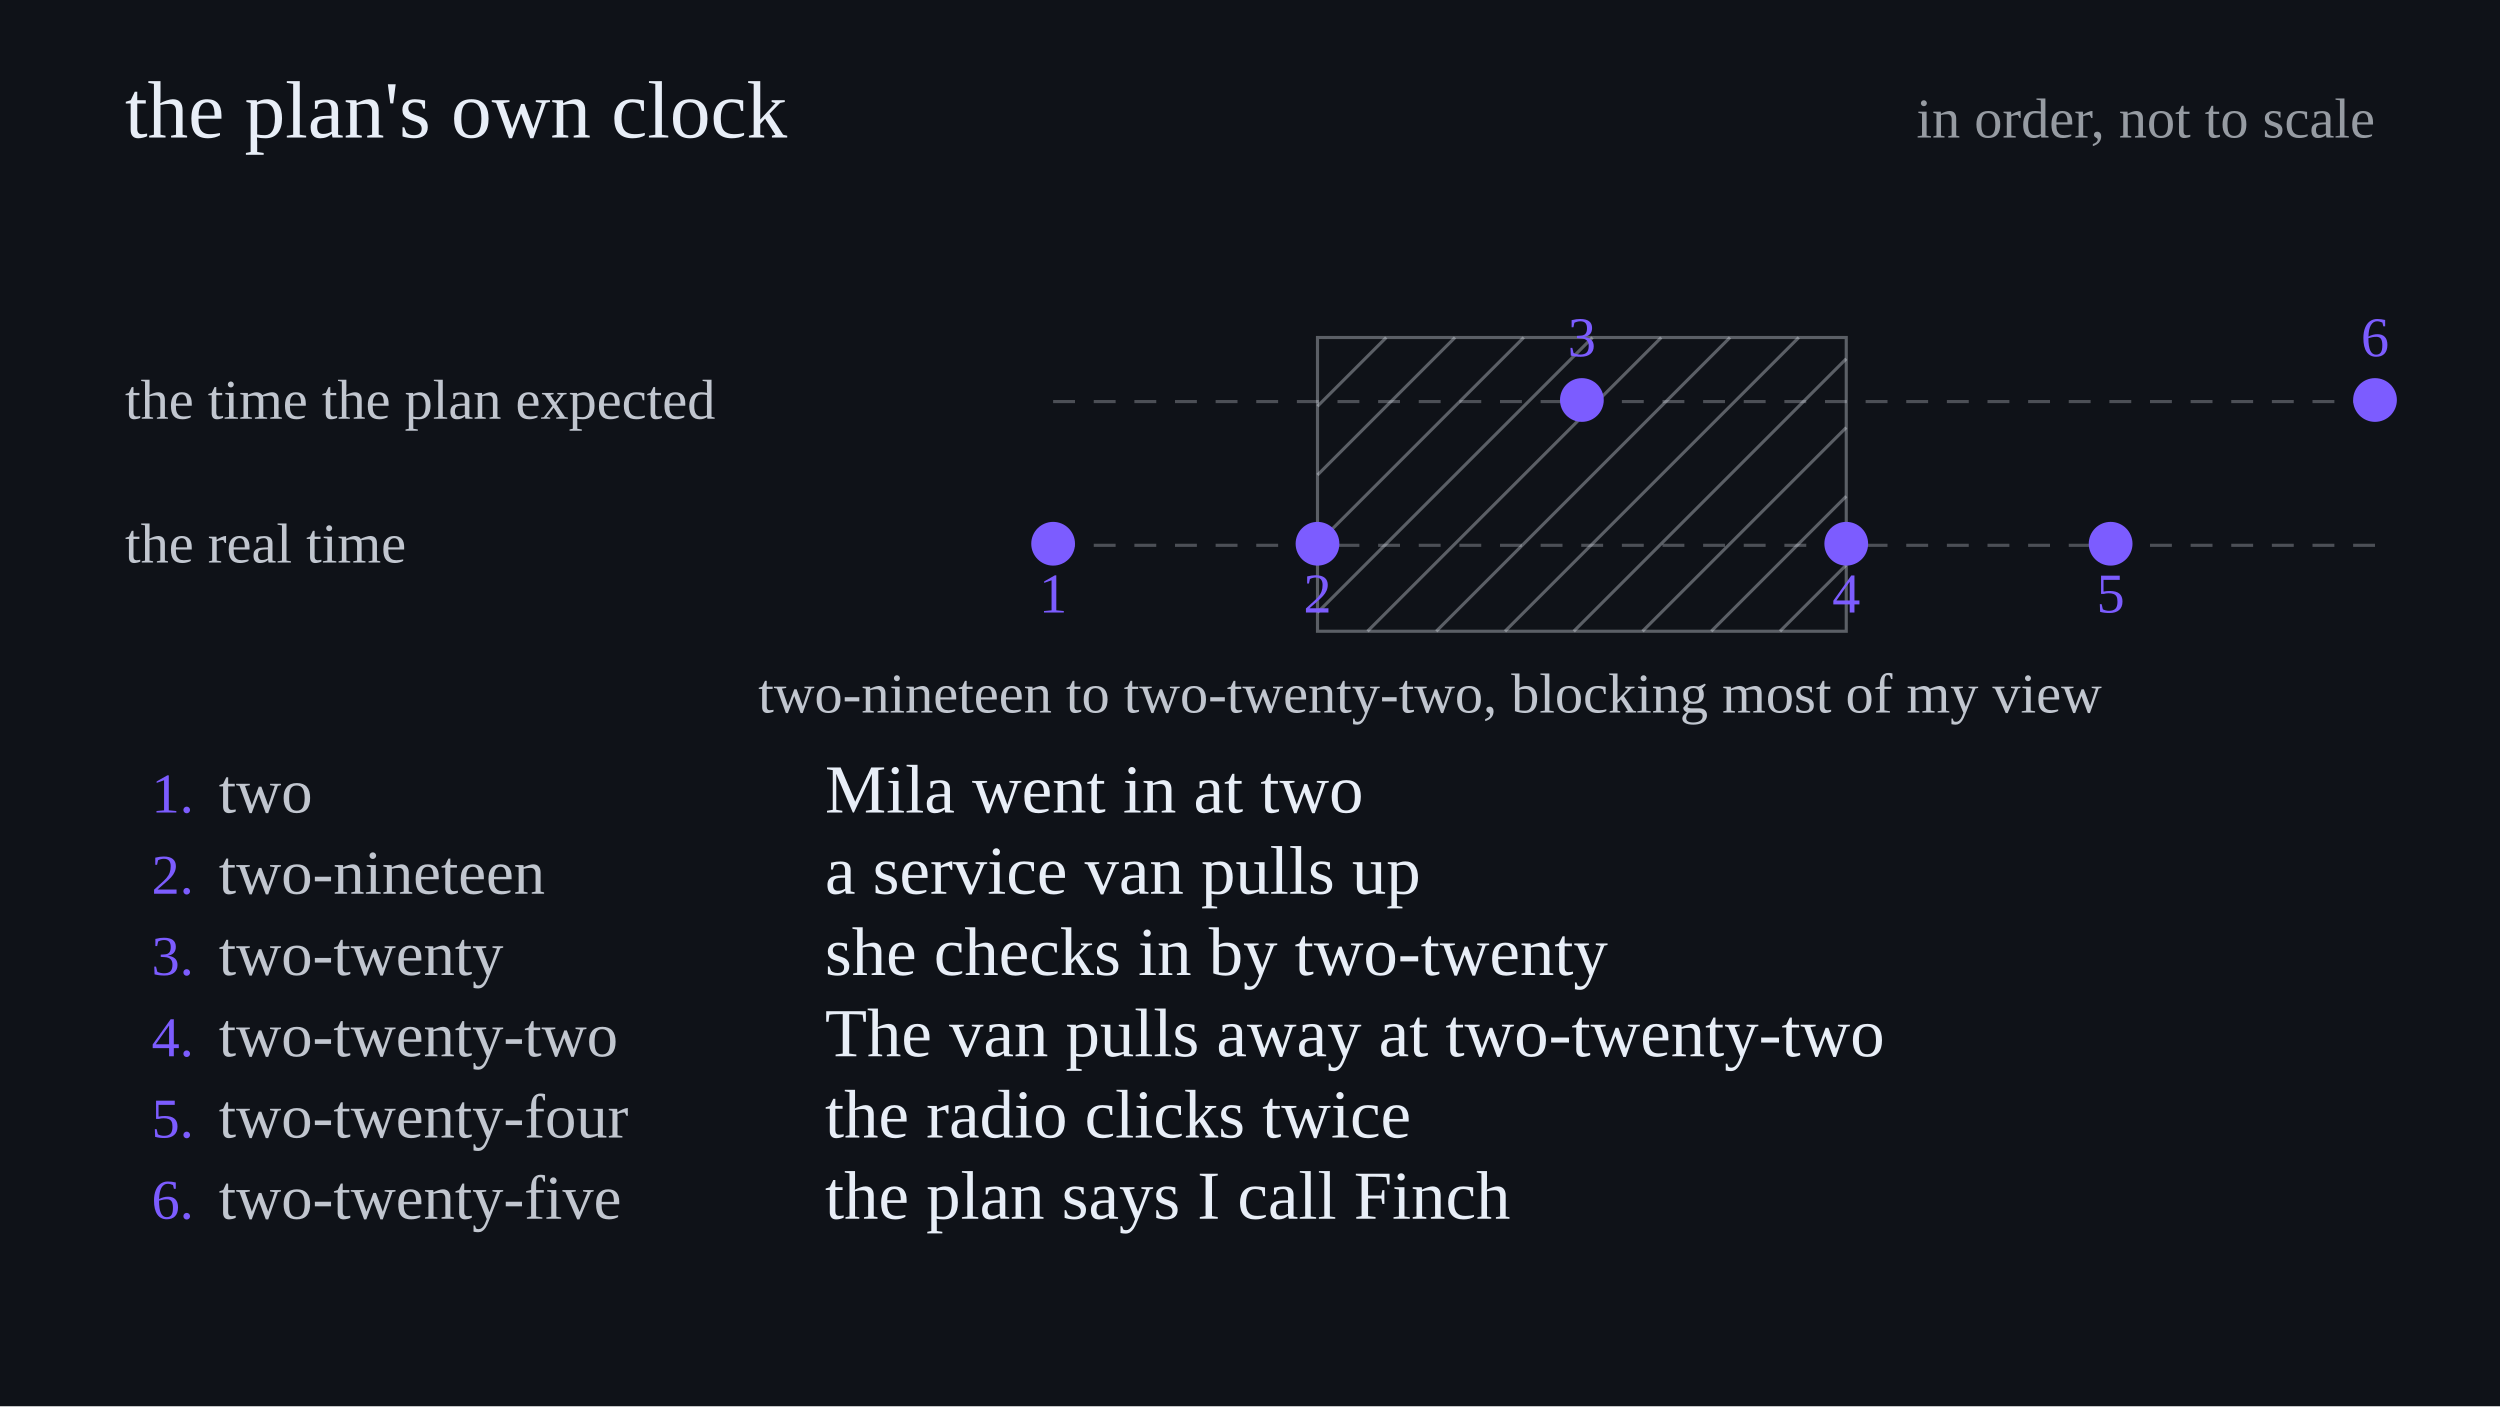
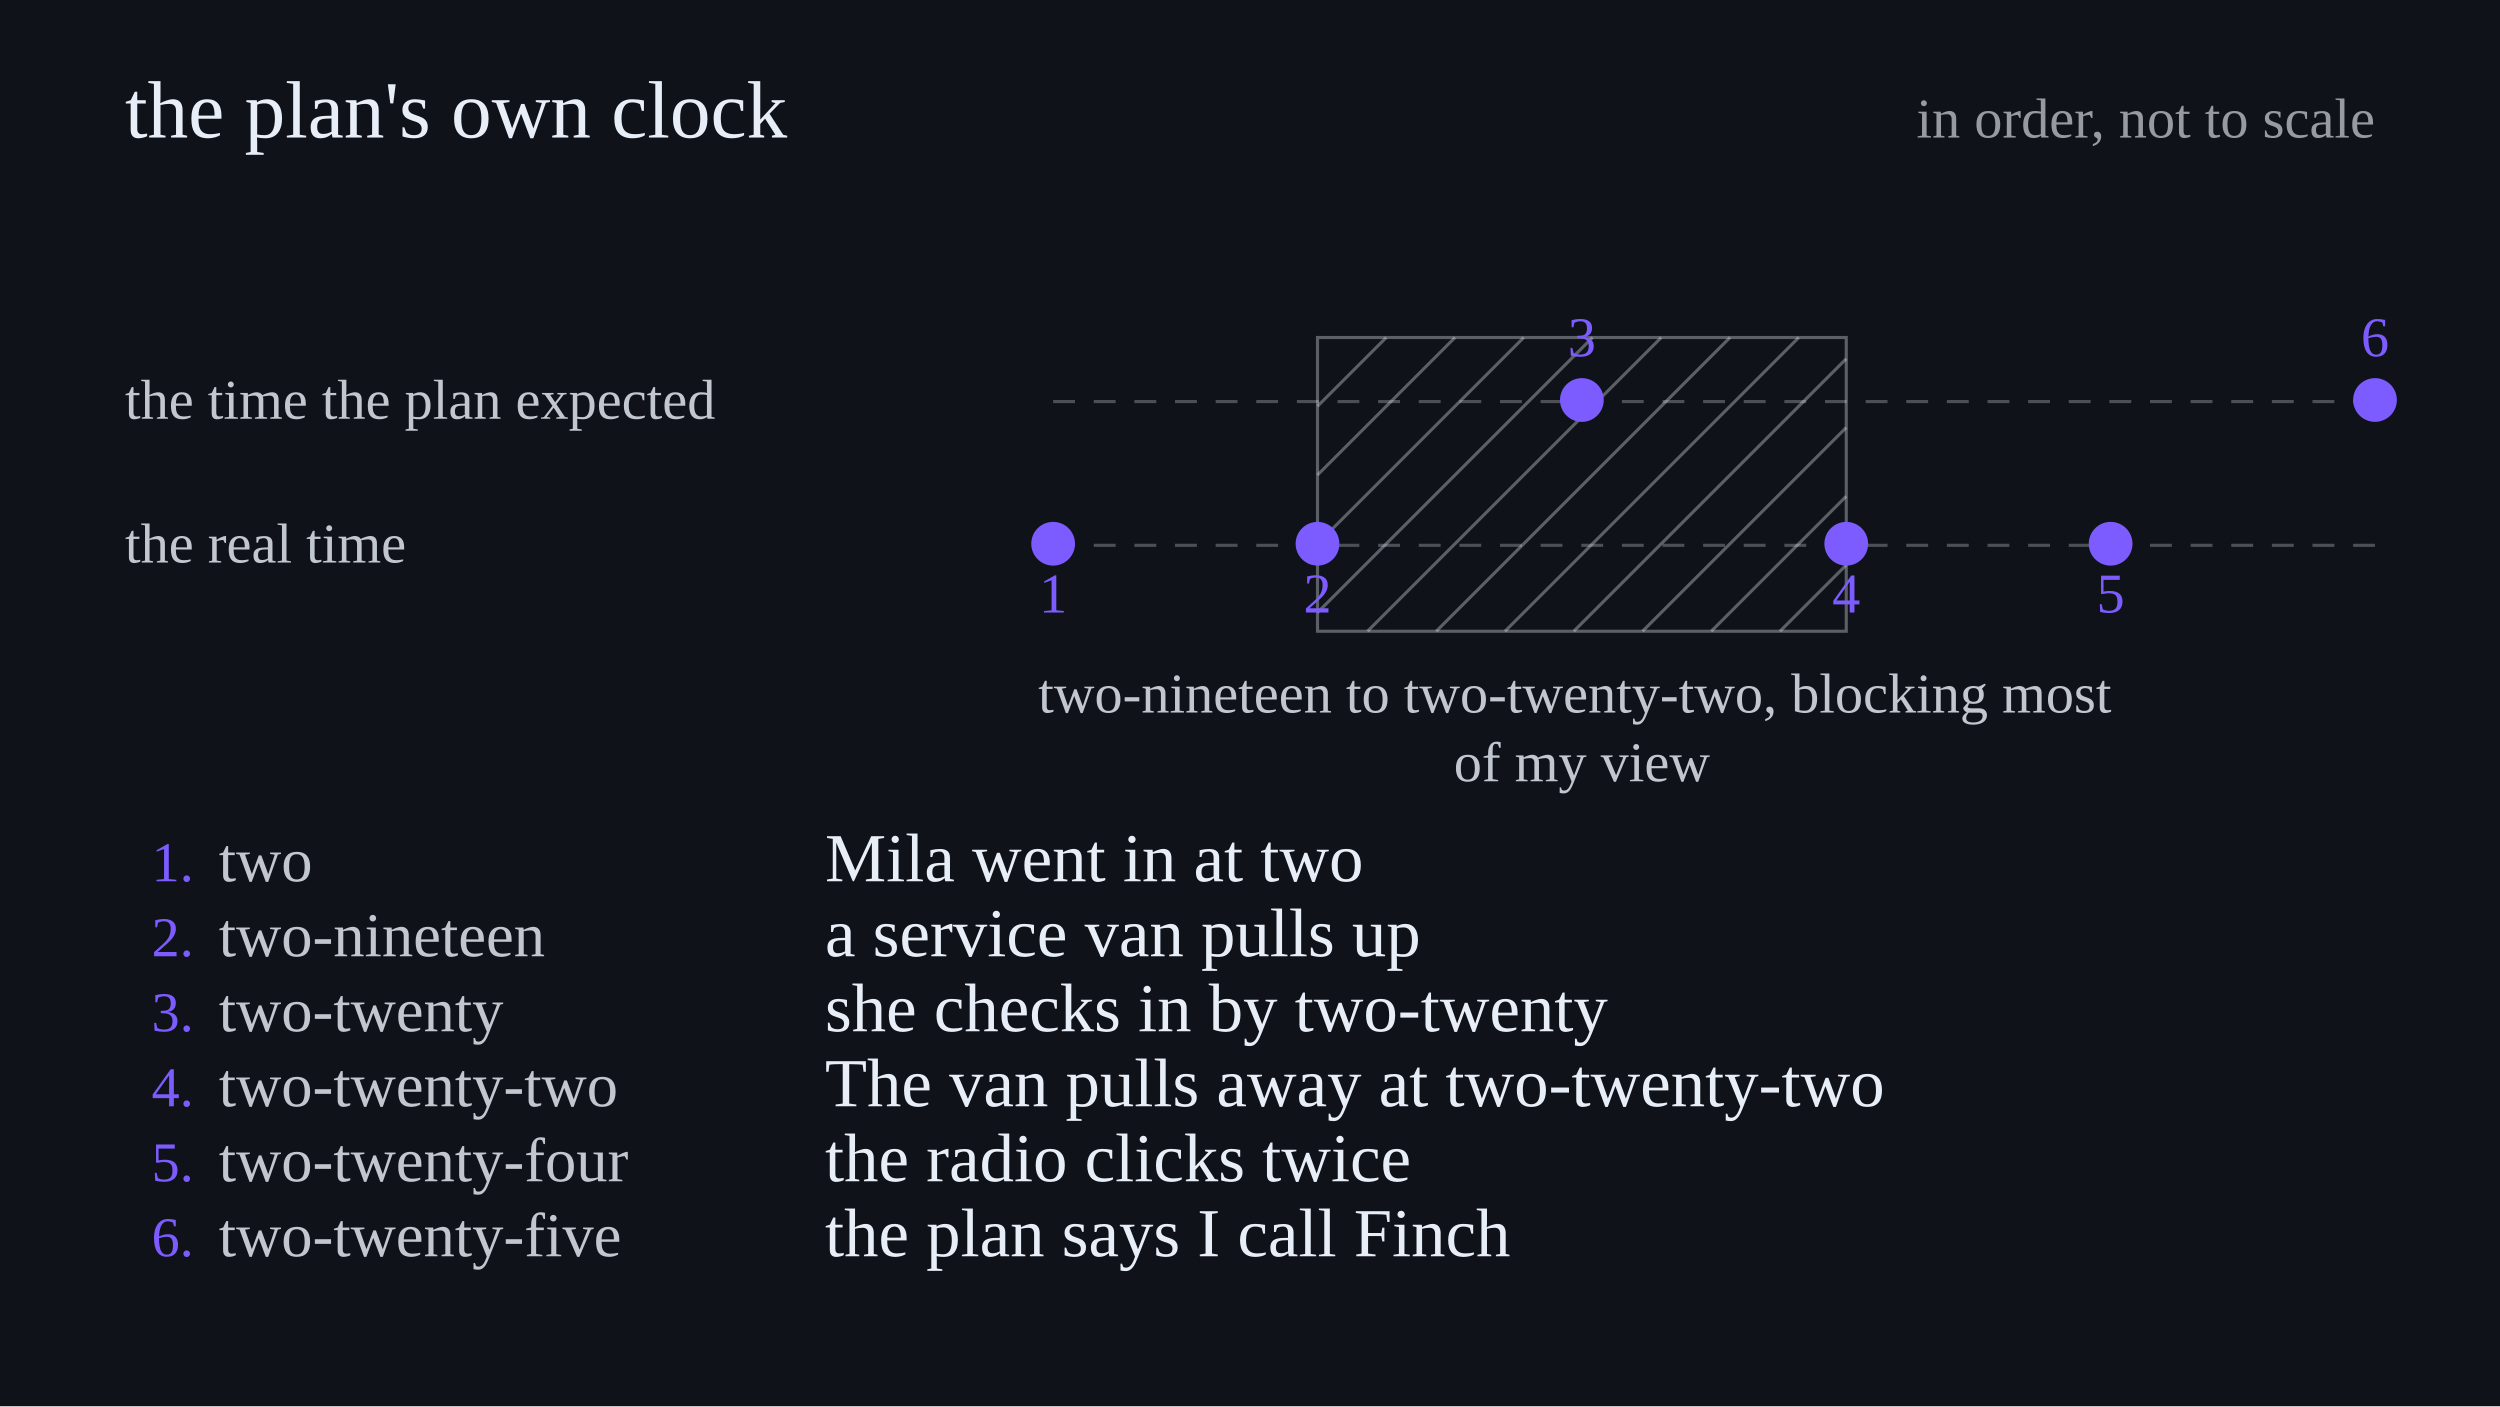
<svg xmlns="http://www.w3.org/2000/svg" width="800" height="450" viewBox="0 0 800 450" role="img">
  <rect x="0" y="0" width="800" height="450" fill="#0f1218" />
  <text x="40" y="44" font-size="26" fill="#e8eef7">the plan's own clock</text>
  <text x="760" y="44" font-size="18" fill="#e8eef7" text-anchor="end" fill-opacity="0.62">in order, not to scale</text>
  <rect x="421.6" y="108" width="169.2" height="94" fill="none" stroke="rgba(232,238,247,0.35)" stroke-width="1" data-gap="blocking most of my view" />
  <line x1="443.6" y1="108" x2="421.6" y2="130" stroke="rgba(232,238,247,0.35)" stroke-width="1" />
  <line x1="465.6" y1="108" x2="421.6" y2="152" stroke="rgba(232,238,247,0.35)" stroke-width="1" />
  <line x1="487.6" y1="108" x2="421.6" y2="174" stroke="rgba(232,238,247,0.35)" stroke-width="1" />
  <line x1="509.6" y1="108" x2="421.6" y2="196" stroke="rgba(232,238,247,0.35)" stroke-width="1" />
  <line x1="531.6" y1="108" x2="437.6" y2="202" stroke="rgba(232,238,247,0.35)" stroke-width="1" />
  <line x1="553.6" y1="108" x2="459.6" y2="202" stroke="rgba(232,238,247,0.35)" stroke-width="1" />
  <line x1="575.6" y1="108" x2="481.6" y2="202" stroke="rgba(232,238,247,0.35)" stroke-width="1" />
  <line x1="590.8" y1="114.8" x2="503.6" y2="202" stroke="rgba(232,238,247,0.35)" stroke-width="1" />
  <line x1="590.8" y1="136.8" x2="525.6" y2="202" stroke="rgba(232,238,247,0.35)" stroke-width="1" />
  <line x1="590.8" y1="158.8" x2="547.6" y2="202" stroke="rgba(232,238,247,0.35)" stroke-width="1" />
  <line x1="590.8" y1="180.8" x2="569.6" y2="202" stroke="rgba(232,238,247,0.35)" stroke-width="1" />
  <text x="40" y="134" font-size="18" fill="#e8eef7" fill-opacity="0.82">the time the plan expected</text>
  <line x1="337" y1="128.5" x2="760" y2="128.5" stroke="rgba(232,238,247,0.28)" stroke-width="1" stroke-dasharray="7 6" />
  <text x="40" y="180" font-size="18" fill="#e8eef7" fill-opacity="0.82">the real time</text>
  <line x1="337" y1="174.5" x2="760" y2="174.5" stroke="rgba(232,238,247,0.28)" stroke-width="1" stroke-dasharray="7 6" />
  <circle cx="337" cy="174" r="7" fill="#7c5cff" />
  <text x="337" y="196" font-size="18" fill="#7c5cff" text-anchor="middle">1</text>
  <circle cx="421.6" cy="174" r="7" fill="#7c5cff" />
  <text x="421.6" y="196" font-size="18" fill="#7c5cff" text-anchor="middle">2</text>
  <circle cx="506.2" cy="128" r="7" fill="#7c5cff" />
  <text x="506.2" y="114" font-size="18" fill="#7c5cff" text-anchor="middle">3</text>
  <circle cx="590.8" cy="174" r="7" fill="#7c5cff" />
  <text x="590.8" y="196" font-size="18" fill="#7c5cff" text-anchor="middle">4</text>
  <circle cx="675.4" cy="174" r="7" fill="#7c5cff" />
  <text x="675.4" y="196" font-size="18" fill="#7c5cff" text-anchor="middle">5</text>
  <circle cx="760" cy="128" r="7" fill="#7c5cff" />
  <text x="760" y="114" font-size="18" fill="#7c5cff" text-anchor="middle">6</text>
-   <text x="457.6" y="228" font-size="18" fill="#e8eef7" text-anchor="middle" fill-opacity="0.82">two-nineteen to two-twenty-two, blocking most of my view</text>
-   <text x="62" y="260" font-size="18" fill="#7c5cff" text-anchor="end">1.</text>
-   <text x="70" y="260" font-size="20" fill="#e8eef7" fill-opacity="0.82">two</text>
-   <text x="264" y="260" font-size="22" fill="#e8eef7">Mila went in at two</text>
-   <text x="62" y="286" font-size="18" fill="#7c5cff" text-anchor="end">2.</text>
-   <text x="70" y="286" font-size="20" fill="#e8eef7" fill-opacity="0.82">two-nineteen</text>
-   <text x="264" y="286" font-size="22" fill="#e8eef7">a service van pulls up</text>
-   <text x="62" y="312" font-size="18" fill="#7c5cff" text-anchor="end">3.</text>
-   <text x="70" y="312" font-size="20" fill="#e8eef7" fill-opacity="0.82">two-twenty</text>
-   <text x="264" y="312" font-size="22" fill="#e8eef7">she checks in by two-twenty</text>
-   <text x="62" y="338" font-size="18" fill="#7c5cff" text-anchor="end">4.</text>
-   <text x="70" y="338" font-size="20" fill="#e8eef7" fill-opacity="0.82">two-twenty-two</text>
-   <text x="264" y="338" font-size="22" fill="#e8eef7">The van pulls away at two-twenty-two</text>
-   <text x="62" y="364" font-size="18" fill="#7c5cff" text-anchor="end">5.</text>
-   <text x="70" y="364" font-size="20" fill="#e8eef7" fill-opacity="0.82">two-twenty-four</text>
-   <text x="264" y="364" font-size="22" fill="#e8eef7">the radio clicks twice</text>
-   <text x="62" y="390" font-size="18" fill="#7c5cff" text-anchor="end">6.</text>
-   <text x="70" y="390" font-size="20" fill="#e8eef7" fill-opacity="0.82">two-twenty-five</text>
-   <text x="264" y="390" font-size="22" fill="#e8eef7">the plan says I call Finch</text>
+   <text x="506.2" y="228" font-size="18" fill="#e8eef7" text-anchor="middle" fill-opacity="0.82">
+     <tspan x="506.2" dy="0">two-nineteen to two-twenty-two, blocking most</tspan>
+     <tspan x="506.2" dy="22">of my view</tspan>
+   </text>
+   <text x="62" y="282" font-size="18" fill="#7c5cff" text-anchor="end">1.</text>
+   <text x="70" y="282" font-size="20" fill="#e8eef7" fill-opacity="0.82">two</text>
+   <text x="264" y="282" font-size="22" fill="#e8eef7">Mila went in at two</text>
+   <text x="62" y="306" font-size="18" fill="#7c5cff" text-anchor="end">2.</text>
+   <text x="70" y="306" font-size="20" fill="#e8eef7" fill-opacity="0.82">two-nineteen</text>
+   <text x="264" y="306" font-size="22" fill="#e8eef7">a service van pulls up</text>
+   <text x="62" y="330" font-size="18" fill="#7c5cff" text-anchor="end">3.</text>
+   <text x="70" y="330" font-size="20" fill="#e8eef7" fill-opacity="0.82">two-twenty</text>
+   <text x="264" y="330" font-size="22" fill="#e8eef7">she checks in by two-twenty</text>
+   <text x="62" y="354" font-size="18" fill="#7c5cff" text-anchor="end">4.</text>
+   <text x="70" y="354" font-size="20" fill="#e8eef7" fill-opacity="0.82">two-twenty-two</text>
+   <text x="264" y="354" font-size="22" fill="#e8eef7">The van pulls away at two-twenty-two</text>
+   <text x="62" y="378" font-size="18" fill="#7c5cff" text-anchor="end">5.</text>
+   <text x="70" y="378" font-size="20" fill="#e8eef7" fill-opacity="0.82">two-twenty-four</text>
+   <text x="264" y="378" font-size="22" fill="#e8eef7">the radio clicks twice</text>
+   <text x="62" y="402" font-size="18" fill="#7c5cff" text-anchor="end">6.</text>
+   <text x="70" y="402" font-size="20" fill="#e8eef7" fill-opacity="0.82">two-twenty-five</text>
+   <text x="264" y="402" font-size="22" fill="#e8eef7">the plan says I call Finch</text>
</svg>
